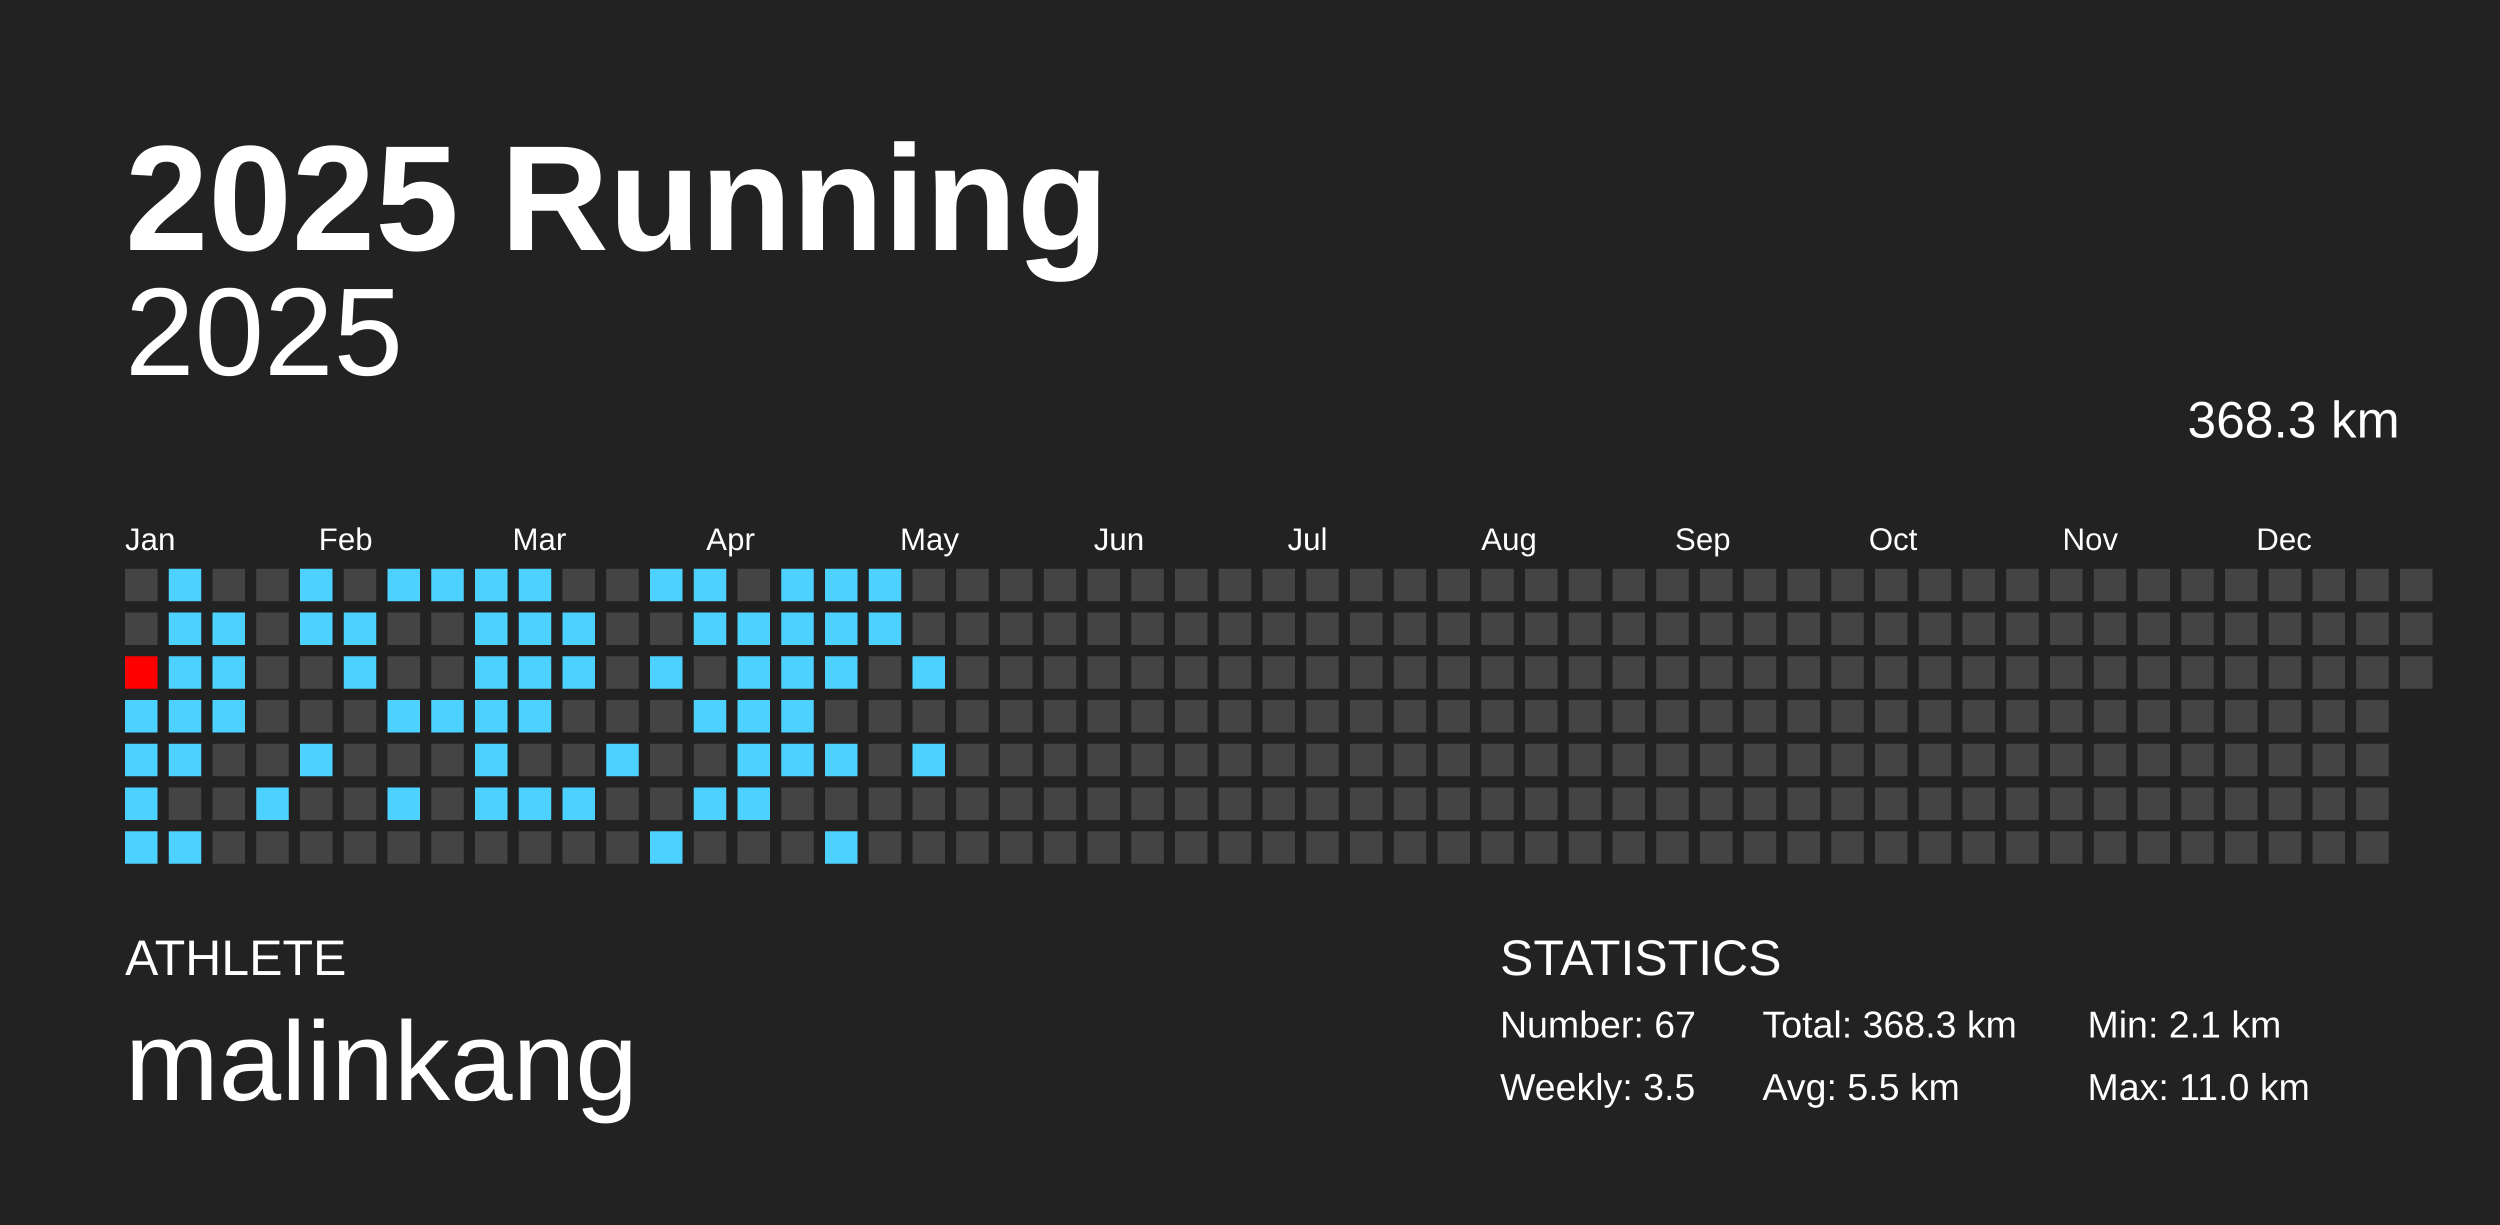
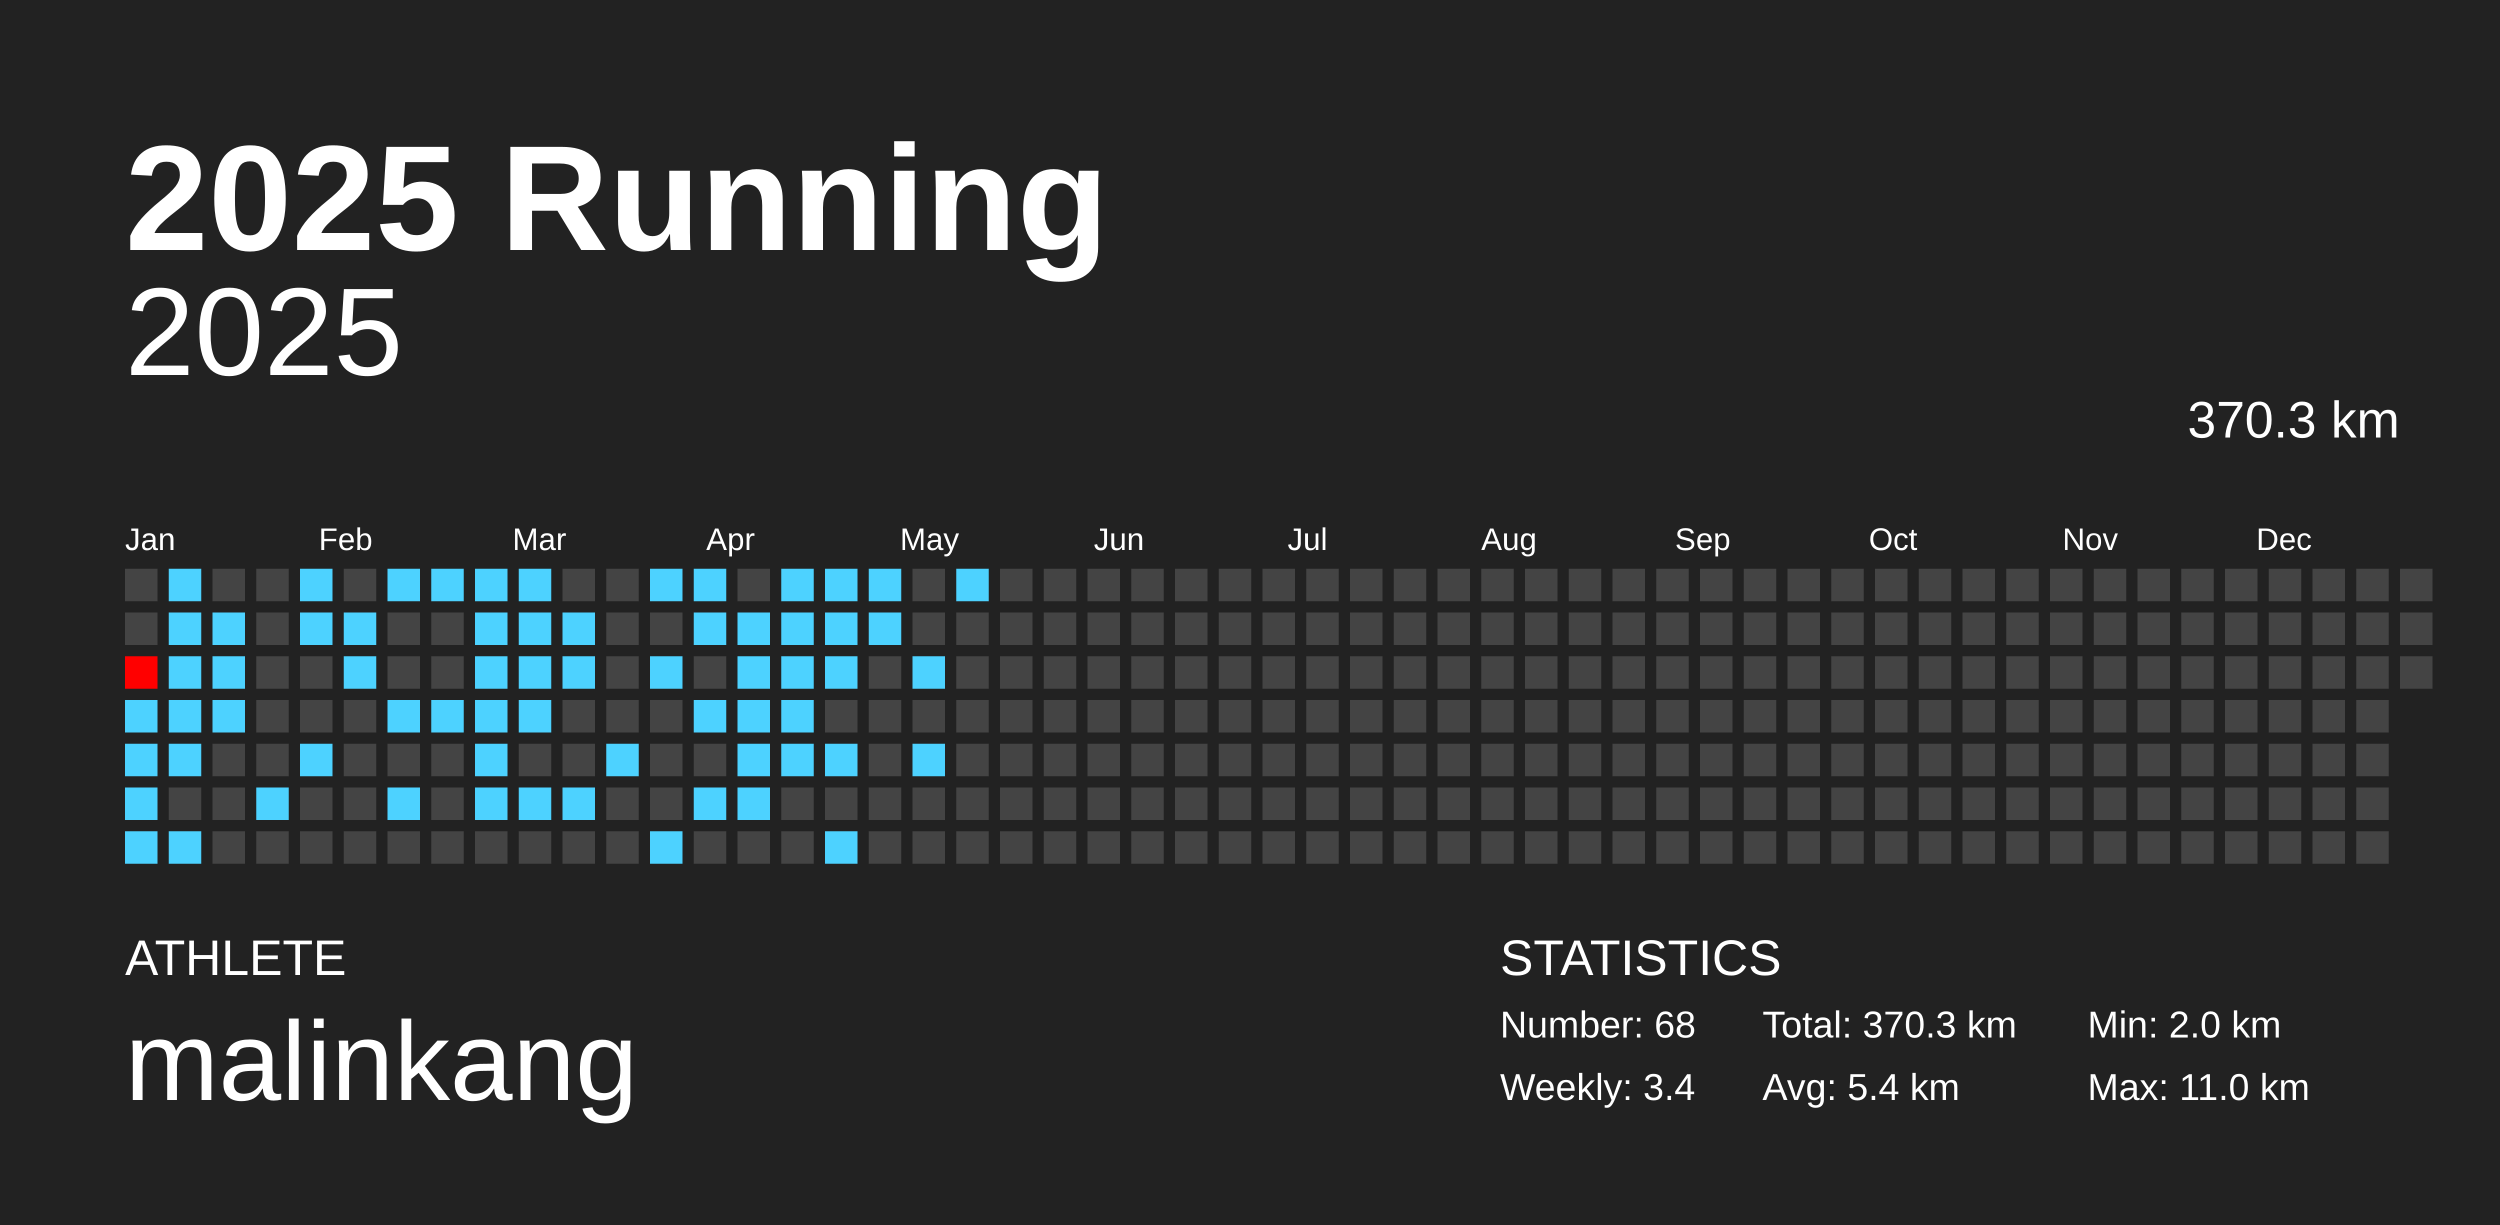
<svg xmlns="http://www.w3.org/2000/svg" baseProfile="full" height="98mm" version="1.1" viewBox="0,0,200,98" width="200mm">
  <defs />
  <rect fill="#222222" height="98" width="200" x="0" y="0" />
  <text fill="#FFFFFF" style="font-size:12px; font-family:Arial; font-weight:bold;" x="10" y="20">2025 Running</text>
  <text fill="#FFFFFF" style="font-size:4px; font-family:Arial" x="10" y="78">ATHLETE</text>
  <text fill="#FFFFFF" style="font-size:9px; font-family:Arial" x="10" y="88">malinkang</text>
  <text fill="#FFFFFF" style="font-size:4px; font-family:Arial" x="120" y="78">STATISTICS</text>
-   <text fill="#FFFFFF" style="font-size:3px; font-family:Arial" x="120" y="83">Number: 67</text>
-   <text fill="#FFFFFF" style="font-size:3px; font-family:Arial" x="120" y="88">Weekly: 3.5</text>
-   <text fill="#FFFFFF" style="font-size:3px; font-family:Arial" x="141" y="83">Total: 368.3 km</text>
-   <text fill="#FFFFFF" style="font-size:3px; font-family:Arial" x="141" y="88">Avg: 5.5 km</text>
-   <text fill="#FFFFFF" style="font-size:3px; font-family:Arial" x="167" y="83">Min: 2.1 km</text>
+   <text fill="#FFFFFF" style="font-size:3px; font-family:Arial" x="120" y="83">Number: 68</text>
+   <text fill="#FFFFFF" style="font-size:3px; font-family:Arial" x="120" y="88">Weekly: 3.4</text>
+   <text fill="#FFFFFF" style="font-size:3px; font-family:Arial" x="141" y="83">Total: 370.3 km</text>
+   <text fill="#FFFFFF" style="font-size:3px; font-family:Arial" x="141" y="88">Avg: 5.4 km</text>
+   <text fill="#FFFFFF" style="font-size:3px; font-family:Arial" x="167" y="83">Min: 2.0 km</text>
  <text fill="#FFFFFF" style="font-size:3px; font-family:Arial" x="167" y="88">Max: 11.0 km</text>
  <text alignment-baseline="hanging" fill="#FFFFFF" style="font-size:10.0px; font-family:Arial;" x="10" y="30">2025</text>
-   <text alignment-baseline="hanging" fill="#FFFFFF" style="font-size:4.125px; font-family:Arial;" x="175" y="35">368.3 km</text>
+   <text alignment-baseline="hanging" fill="#FFFFFF" style="font-size:4.125px; font-family:Arial;" x="175" y="35">370.3 km</text>
  <text fill="#FFFFFF" style="font-size:2.5px; font-family:Arial" x="10.0" y="44">Jan</text>
  <text fill="#FFFFFF" style="font-size:2.5px; font-family:Arial" x="25.5" y="44">Feb</text>
  <text fill="#FFFFFF" style="font-size:2.5px; font-family:Arial" x="41.0" y="44">Mar</text>
  <text fill="#FFFFFF" style="font-size:2.5px; font-family:Arial" x="56.5" y="44">Apr</text>
  <text fill="#FFFFFF" style="font-size:2.5px; font-family:Arial" x="72.0" y="44">May</text>
  <text fill="#FFFFFF" style="font-size:2.5px; font-family:Arial" x="87.5" y="44">Jun</text>
  <text fill="#FFFFFF" style="font-size:2.5px; font-family:Arial" x="103.0" y="44">Jul</text>
  <text fill="#FFFFFF" style="font-size:2.5px; font-family:Arial" x="118.5" y="44">Aug</text>
  <text fill="#FFFFFF" style="font-size:2.5px; font-family:Arial" x="134.0" y="44">Sep</text>
  <text fill="#FFFFFF" style="font-size:2.5px; font-family:Arial" x="149.5" y="44">Oct</text>
  <text fill="#FFFFFF" style="font-size:2.5px; font-family:Arial" x="165.0" y="44">Nov</text>
  <text fill="#FFFFFF" style="font-size:2.5px; font-family:Arial" x="180.5" y="44">Dec</text>
  <rect fill="#444444" height="2.6" width="2.6" x="10.0" y="45.5" />
  <rect fill="#444444" height="2.6" width="2.6" x="10.0" y="49.0" />
  <rect fill="#ff0000" height="2.6" width="2.6" x="10.0" y="52.5" />
  <rect fill="#4dd2ff" height="2.6" width="2.6" x="10.0" y="56.0" />
  <rect fill="#4dd2ff" height="2.6" width="2.6" x="10.0" y="59.5" />
  <rect fill="#4dd2ff" height="2.6" width="2.6" x="10.0" y="63.0" />
  <rect fill="#4dd2ff" height="2.6" width="2.6" x="10.0" y="66.5" />
  <rect fill="#4dd2ff" height="2.6" width="2.6" x="13.5" y="45.5" />
  <rect fill="#4dd2ff" height="2.6" width="2.6" x="13.5" y="49.0" />
  <rect fill="#4dd2ff" height="2.6" width="2.6" x="13.5" y="52.5" />
  <rect fill="#4dd2ff" height="2.6" width="2.6" x="13.5" y="56.0" />
  <rect fill="#4dd2ff" height="2.6" width="2.6" x="13.5" y="59.5" />
  <rect fill="#444444" height="2.6" width="2.6" x="13.5" y="63.0" />
  <rect fill="#4dd2ff" height="2.6" width="2.6" x="13.5" y="66.5" />
  <rect fill="#444444" height="2.6" width="2.6" x="17.0" y="45.5" />
  <rect fill="#4dd2ff" height="2.6" width="2.6" x="17.0" y="49.0" />
  <rect fill="#4dd2ff" height="2.6" width="2.6" x="17.0" y="52.5" />
  <rect fill="#4dd2ff" height="2.6" width="2.6" x="17.0" y="56.0" />
  <rect fill="#444444" height="2.6" width="2.6" x="17.0" y="59.5" />
  <rect fill="#444444" height="2.6" width="2.6" x="17.0" y="63.0" />
  <rect fill="#444444" height="2.6" width="2.6" x="17.0" y="66.5" />
  <rect fill="#444444" height="2.6" width="2.6" x="20.5" y="45.5" />
  <rect fill="#444444" height="2.6" width="2.6" x="20.5" y="49.0" />
  <rect fill="#444444" height="2.6" width="2.6" x="20.5" y="52.5" />
  <rect fill="#444444" height="2.6" width="2.6" x="20.5" y="56.0" />
  <rect fill="#444444" height="2.6" width="2.6" x="20.5" y="59.5" />
  <rect fill="#4dd2ff" height="2.6" width="2.6" x="20.5" y="63.0" />
  <rect fill="#444444" height="2.6" width="2.6" x="20.5" y="66.5" />
  <rect fill="#4dd2ff" height="2.6" width="2.6" x="24.0" y="45.5" />
  <rect fill="#4dd2ff" height="2.6" width="2.6" x="24.0" y="49.0" />
  <rect fill="#444444" height="2.6" width="2.6" x="24.0" y="52.5" />
  <rect fill="#444444" height="2.6" width="2.6" x="24.0" y="56.0" />
  <rect fill="#4dd2ff" height="2.6" width="2.6" x="24.0" y="59.5" />
  <rect fill="#444444" height="2.6" width="2.6" x="24.0" y="63.0" />
  <rect fill="#444444" height="2.6" width="2.6" x="24.0" y="66.5" />
  <rect fill="#444444" height="2.6" width="2.6" x="27.5" y="45.5" />
  <rect fill="#4dd2ff" height="2.6" width="2.6" x="27.5" y="49.0" />
  <rect fill="#4dd2ff" height="2.6" width="2.6" x="27.5" y="52.5" />
  <rect fill="#444444" height="2.6" width="2.6" x="27.5" y="56.0" />
  <rect fill="#444444" height="2.6" width="2.6" x="27.5" y="59.5" />
  <rect fill="#444444" height="2.6" width="2.6" x="27.5" y="63.0" />
  <rect fill="#444444" height="2.6" width="2.6" x="27.5" y="66.5" />
  <rect fill="#4dd2ff" height="2.6" width="2.6" x="31.0" y="45.5" />
  <rect fill="#444444" height="2.6" width="2.6" x="31.0" y="49.0" />
  <rect fill="#444444" height="2.6" width="2.6" x="31.0" y="52.5" />
  <rect fill="#4dd2ff" height="2.6" width="2.6" x="31.0" y="56.0" />
  <rect fill="#444444" height="2.6" width="2.6" x="31.0" y="59.5" />
  <rect fill="#4dd2ff" height="2.6" width="2.6" x="31.0" y="63.0" />
  <rect fill="#444444" height="2.6" width="2.6" x="31.0" y="66.5" />
  <rect fill="#4dd2ff" height="2.6" width="2.6" x="34.5" y="45.5" />
  <rect fill="#444444" height="2.6" width="2.6" x="34.5" y="49.0" />
  <rect fill="#444444" height="2.6" width="2.6" x="34.5" y="52.5" />
  <rect fill="#4dd2ff" height="2.6" width="2.6" x="34.5" y="56.0" />
  <rect fill="#444444" height="2.6" width="2.6" x="34.5" y="59.5" />
  <rect fill="#444444" height="2.6" width="2.6" x="34.5" y="63.0" />
  <rect fill="#444444" height="2.6" width="2.6" x="34.5" y="66.5" />
  <rect fill="#4dd2ff" height="2.6" width="2.6" x="38.0" y="45.5" />
  <rect fill="#4dd2ff" height="2.6" width="2.6" x="38.0" y="49.0" />
  <rect fill="#4dd2ff" height="2.6" width="2.6" x="38.0" y="52.5" />
  <rect fill="#4dd2ff" height="2.6" width="2.6" x="38.0" y="56.0" />
  <rect fill="#4dd2ff" height="2.6" width="2.6" x="38.0" y="59.5" />
  <rect fill="#4dd2ff" height="2.6" width="2.6" x="38.0" y="63.0" />
  <rect fill="#444444" height="2.6" width="2.6" x="38.0" y="66.5" />
  <rect fill="#4dd2ff" height="2.6" width="2.6" x="41.5" y="45.5" />
  <rect fill="#4dd2ff" height="2.6" width="2.6" x="41.5" y="49.0" />
  <rect fill="#4dd2ff" height="2.6" width="2.6" x="41.5" y="52.5" />
  <rect fill="#4dd2ff" height="2.6" width="2.6" x="41.5" y="56.0" />
  <rect fill="#444444" height="2.6" width="2.6" x="41.5" y="59.5" />
  <rect fill="#4dd2ff" height="2.6" width="2.6" x="41.5" y="63.0" />
  <rect fill="#444444" height="2.6" width="2.6" x="41.5" y="66.5" />
  <rect fill="#444444" height="2.6" width="2.6" x="45.0" y="45.5" />
  <rect fill="#4dd2ff" height="2.6" width="2.6" x="45.0" y="49.0" />
  <rect fill="#4dd2ff" height="2.6" width="2.6" x="45.0" y="52.5" />
  <rect fill="#444444" height="2.6" width="2.6" x="45.0" y="56.0" />
  <rect fill="#444444" height="2.6" width="2.6" x="45.0" y="59.5" />
  <rect fill="#4dd2ff" height="2.6" width="2.6" x="45.0" y="63.0" />
  <rect fill="#444444" height="2.6" width="2.6" x="45.0" y="66.5" />
  <rect fill="#444444" height="2.6" width="2.6" x="48.5" y="45.5" />
  <rect fill="#444444" height="2.6" width="2.6" x="48.5" y="49.0" />
  <rect fill="#444444" height="2.6" width="2.6" x="48.5" y="52.5" />
  <rect fill="#444444" height="2.6" width="2.6" x="48.5" y="56.0" />
  <rect fill="#4dd2ff" height="2.6" width="2.6" x="48.5" y="59.5" />
  <rect fill="#444444" height="2.6" width="2.6" x="48.5" y="63.0" />
  <rect fill="#444444" height="2.6" width="2.6" x="48.5" y="66.5" />
  <rect fill="#4dd2ff" height="2.6" width="2.6" x="52.0" y="45.5" />
  <rect fill="#444444" height="2.6" width="2.6" x="52.0" y="49.0" />
  <rect fill="#4dd2ff" height="2.6" width="2.6" x="52.0" y="52.5" />
  <rect fill="#444444" height="2.6" width="2.6" x="52.0" y="56.0" />
  <rect fill="#444444" height="2.6" width="2.6" x="52.0" y="59.5" />
  <rect fill="#444444" height="2.6" width="2.6" x="52.0" y="63.0" />
  <rect fill="#4dd2ff" height="2.6" width="2.6" x="52.0" y="66.5" />
  <rect fill="#4dd2ff" height="2.6" width="2.6" x="55.5" y="45.5" />
  <rect fill="#4dd2ff" height="2.6" width="2.6" x="55.5" y="49.0" />
  <rect fill="#444444" height="2.6" width="2.6" x="55.5" y="52.5" />
  <rect fill="#4dd2ff" height="2.6" width="2.6" x="55.5" y="56.0" />
  <rect fill="#444444" height="2.6" width="2.6" x="55.5" y="59.5" />
  <rect fill="#4dd2ff" height="2.6" width="2.6" x="55.5" y="63.0" />
  <rect fill="#444444" height="2.6" width="2.6" x="55.5" y="66.5" />
  <rect fill="#444444" height="2.6" width="2.6" x="59.0" y="45.5" />
  <rect fill="#4dd2ff" height="2.6" width="2.6" x="59.0" y="49.0" />
  <rect fill="#4dd2ff" height="2.6" width="2.6" x="59.0" y="52.5" />
  <rect fill="#4dd2ff" height="2.6" width="2.6" x="59.0" y="56.0" />
  <rect fill="#4dd2ff" height="2.6" width="2.6" x="59.0" y="59.5" />
  <rect fill="#4dd2ff" height="2.6" width="2.6" x="59.0" y="63.0" />
  <rect fill="#444444" height="2.6" width="2.6" x="59.0" y="66.5" />
  <rect fill="#4dd2ff" height="2.6" width="2.6" x="62.5" y="45.5" />
  <rect fill="#4dd2ff" height="2.6" width="2.6" x="62.5" y="49.0" />
  <rect fill="#4dd2ff" height="2.6" width="2.6" x="62.5" y="52.5" />
  <rect fill="#4dd2ff" height="2.6" width="2.6" x="62.5" y="56.0" />
  <rect fill="#4dd2ff" height="2.6" width="2.6" x="62.5" y="59.5" />
  <rect fill="#444444" height="2.6" width="2.6" x="62.5" y="63.0" />
  <rect fill="#444444" height="2.6" width="2.6" x="62.5" y="66.5" />
  <rect fill="#4dd2ff" height="2.6" width="2.6" x="66.0" y="45.5" />
  <rect fill="#4dd2ff" height="2.6" width="2.6" x="66.0" y="49.0" />
  <rect fill="#4dd2ff" height="2.6" width="2.6" x="66.0" y="52.5" />
  <rect fill="#444444" height="2.6" width="2.6" x="66.0" y="56.0" />
  <rect fill="#4dd2ff" height="2.6" width="2.6" x="66.0" y="59.5" />
  <rect fill="#444444" height="2.6" width="2.6" x="66.0" y="63.0" />
  <rect fill="#4dd2ff" height="2.6" width="2.6" x="66.0" y="66.5" />
  <rect fill="#4dd2ff" height="2.6" width="2.6" x="69.5" y="45.5" />
  <rect fill="#4dd2ff" height="2.6" width="2.6" x="69.5" y="49.0" />
  <rect fill="#444444" height="2.6" width="2.6" x="69.5" y="52.5" />
  <rect fill="#444444" height="2.6" width="2.6" x="69.5" y="56.0" />
  <rect fill="#444444" height="2.6" width="2.6" x="69.5" y="59.5" />
  <rect fill="#444444" height="2.6" width="2.6" x="69.5" y="63.0" />
  <rect fill="#444444" height="2.6" width="2.6" x="69.5" y="66.5" />
  <rect fill="#444444" height="2.6" width="2.6" x="73.0" y="45.5" />
  <rect fill="#444444" height="2.6" width="2.6" x="73.0" y="49.0" />
  <rect fill="#4dd2ff" height="2.6" width="2.6" x="73.0" y="52.5" />
  <rect fill="#444444" height="2.6" width="2.6" x="73.0" y="56.0" />
  <rect fill="#4dd2ff" height="2.6" width="2.6" x="73.0" y="59.5" />
  <rect fill="#444444" height="2.6" width="2.6" x="73.0" y="63.0" />
  <rect fill="#444444" height="2.6" width="2.6" x="73.0" y="66.5" />
-   <rect fill="#444444" height="2.6" width="2.6" x="76.5" y="45.5" />
+   <rect fill="#4dd2ff" height="2.6" width="2.6" x="76.5" y="45.5" />
  <rect fill="#444444" height="2.6" width="2.6" x="76.5" y="49.0" />
  <rect fill="#444444" height="2.6" width="2.6" x="76.5" y="52.5" />
  <rect fill="#444444" height="2.6" width="2.6" x="76.5" y="56.0" />
  <rect fill="#444444" height="2.6" width="2.6" x="76.5" y="59.5" />
  <rect fill="#444444" height="2.6" width="2.6" x="76.5" y="63.0" />
  <rect fill="#444444" height="2.6" width="2.6" x="76.5" y="66.5" />
  <rect fill="#444444" height="2.6" width="2.6" x="80.0" y="45.5" />
  <rect fill="#444444" height="2.6" width="2.6" x="80.0" y="49.0" />
  <rect fill="#444444" height="2.6" width="2.6" x="80.0" y="52.5" />
  <rect fill="#444444" height="2.6" width="2.6" x="80.0" y="56.0" />
  <rect fill="#444444" height="2.6" width="2.6" x="80.0" y="59.5" />
  <rect fill="#444444" height="2.6" width="2.6" x="80.0" y="63.0" />
  <rect fill="#444444" height="2.6" width="2.6" x="80.0" y="66.5" />
  <rect fill="#444444" height="2.6" width="2.6" x="83.5" y="45.5" />
  <rect fill="#444444" height="2.6" width="2.6" x="83.5" y="49.0" />
  <rect fill="#444444" height="2.6" width="2.6" x="83.5" y="52.5" />
  <rect fill="#444444" height="2.6" width="2.6" x="83.5" y="56.0" />
  <rect fill="#444444" height="2.6" width="2.6" x="83.5" y="59.5" />
  <rect fill="#444444" height="2.6" width="2.6" x="83.5" y="63.0" />
  <rect fill="#444444" height="2.6" width="2.6" x="83.5" y="66.5" />
  <rect fill="#444444" height="2.6" width="2.6" x="87.0" y="45.5" />
  <rect fill="#444444" height="2.6" width="2.6" x="87.0" y="49.0" />
  <rect fill="#444444" height="2.6" width="2.6" x="87.0" y="52.5" />
  <rect fill="#444444" height="2.6" width="2.6" x="87.0" y="56.0" />
  <rect fill="#444444" height="2.6" width="2.6" x="87.0" y="59.5" />
  <rect fill="#444444" height="2.6" width="2.6" x="87.0" y="63.0" />
  <rect fill="#444444" height="2.6" width="2.6" x="87.0" y="66.5" />
  <rect fill="#444444" height="2.6" width="2.6" x="90.5" y="45.5" />
  <rect fill="#444444" height="2.6" width="2.6" x="90.5" y="49.0" />
  <rect fill="#444444" height="2.6" width="2.6" x="90.5" y="52.5" />
  <rect fill="#444444" height="2.6" width="2.6" x="90.5" y="56.0" />
  <rect fill="#444444" height="2.6" width="2.6" x="90.5" y="59.5" />
  <rect fill="#444444" height="2.6" width="2.6" x="90.5" y="63.0" />
  <rect fill="#444444" height="2.6" width="2.6" x="90.5" y="66.5" />
  <rect fill="#444444" height="2.6" width="2.6" x="94.0" y="45.5" />
  <rect fill="#444444" height="2.6" width="2.6" x="94.0" y="49.0" />
  <rect fill="#444444" height="2.6" width="2.6" x="94.0" y="52.5" />
  <rect fill="#444444" height="2.6" width="2.6" x="94.0" y="56.0" />
  <rect fill="#444444" height="2.6" width="2.6" x="94.0" y="59.5" />
  <rect fill="#444444" height="2.6" width="2.6" x="94.0" y="63.0" />
  <rect fill="#444444" height="2.6" width="2.6" x="94.0" y="66.5" />
  <rect fill="#444444" height="2.6" width="2.6" x="97.5" y="45.5" />
  <rect fill="#444444" height="2.6" width="2.6" x="97.5" y="49.0" />
  <rect fill="#444444" height="2.6" width="2.6" x="97.5" y="52.5" />
  <rect fill="#444444" height="2.6" width="2.6" x="97.5" y="56.0" />
  <rect fill="#444444" height="2.6" width="2.6" x="97.5" y="59.5" />
  <rect fill="#444444" height="2.6" width="2.6" x="97.5" y="63.0" />
  <rect fill="#444444" height="2.6" width="2.6" x="97.5" y="66.5" />
  <rect fill="#444444" height="2.6" width="2.6" x="101.0" y="45.5" />
  <rect fill="#444444" height="2.6" width="2.6" x="101.0" y="49.0" />
  <rect fill="#444444" height="2.6" width="2.6" x="101.0" y="52.5" />
  <rect fill="#444444" height="2.6" width="2.6" x="101.0" y="56.0" />
  <rect fill="#444444" height="2.6" width="2.6" x="101.0" y="59.5" />
  <rect fill="#444444" height="2.6" width="2.6" x="101.0" y="63.0" />
  <rect fill="#444444" height="2.6" width="2.6" x="101.0" y="66.5" />
  <rect fill="#444444" height="2.6" width="2.6" x="104.5" y="45.5" />
  <rect fill="#444444" height="2.6" width="2.6" x="104.5" y="49.0" />
  <rect fill="#444444" height="2.6" width="2.6" x="104.5" y="52.5" />
  <rect fill="#444444" height="2.6" width="2.6" x="104.5" y="56.0" />
  <rect fill="#444444" height="2.6" width="2.6" x="104.5" y="59.5" />
  <rect fill="#444444" height="2.6" width="2.6" x="104.5" y="63.0" />
  <rect fill="#444444" height="2.6" width="2.6" x="104.5" y="66.5" />
  <rect fill="#444444" height="2.6" width="2.6" x="108.0" y="45.5" />
  <rect fill="#444444" height="2.6" width="2.6" x="108.0" y="49.0" />
  <rect fill="#444444" height="2.6" width="2.6" x="108.0" y="52.5" />
  <rect fill="#444444" height="2.6" width="2.6" x="108.0" y="56.0" />
  <rect fill="#444444" height="2.6" width="2.6" x="108.0" y="59.5" />
  <rect fill="#444444" height="2.6" width="2.6" x="108.0" y="63.0" />
  <rect fill="#444444" height="2.6" width="2.6" x="108.0" y="66.5" />
  <rect fill="#444444" height="2.6" width="2.6" x="111.5" y="45.5" />
  <rect fill="#444444" height="2.6" width="2.6" x="111.5" y="49.0" />
  <rect fill="#444444" height="2.6" width="2.6" x="111.5" y="52.5" />
  <rect fill="#444444" height="2.6" width="2.6" x="111.5" y="56.0" />
  <rect fill="#444444" height="2.6" width="2.6" x="111.5" y="59.5" />
  <rect fill="#444444" height="2.6" width="2.6" x="111.5" y="63.0" />
  <rect fill="#444444" height="2.6" width="2.6" x="111.5" y="66.5" />
  <rect fill="#444444" height="2.6" width="2.6" x="115.0" y="45.5" />
  <rect fill="#444444" height="2.6" width="2.6" x="115.0" y="49.0" />
  <rect fill="#444444" height="2.6" width="2.6" x="115.0" y="52.5" />
  <rect fill="#444444" height="2.6" width="2.6" x="115.0" y="56.0" />
  <rect fill="#444444" height="2.6" width="2.6" x="115.0" y="59.5" />
  <rect fill="#444444" height="2.6" width="2.6" x="115.0" y="63.0" />
  <rect fill="#444444" height="2.6" width="2.6" x="115.0" y="66.5" />
  <rect fill="#444444" height="2.6" width="2.6" x="118.5" y="45.5" />
  <rect fill="#444444" height="2.6" width="2.6" x="118.5" y="49.0" />
  <rect fill="#444444" height="2.6" width="2.6" x="118.5" y="52.5" />
  <rect fill="#444444" height="2.6" width="2.6" x="118.5" y="56.0" />
  <rect fill="#444444" height="2.6" width="2.6" x="118.5" y="59.5" />
  <rect fill="#444444" height="2.6" width="2.6" x="118.5" y="63.0" />
  <rect fill="#444444" height="2.6" width="2.6" x="118.5" y="66.5" />
  <rect fill="#444444" height="2.6" width="2.6" x="122.0" y="45.5" />
  <rect fill="#444444" height="2.6" width="2.6" x="122.0" y="49.0" />
  <rect fill="#444444" height="2.6" width="2.6" x="122.0" y="52.5" />
  <rect fill="#444444" height="2.6" width="2.6" x="122.0" y="56.0" />
  <rect fill="#444444" height="2.6" width="2.6" x="122.0" y="59.5" />
  <rect fill="#444444" height="2.6" width="2.6" x="122.0" y="63.0" />
  <rect fill="#444444" height="2.6" width="2.6" x="122.0" y="66.5" />
  <rect fill="#444444" height="2.6" width="2.6" x="125.5" y="45.5" />
  <rect fill="#444444" height="2.6" width="2.6" x="125.5" y="49.0" />
  <rect fill="#444444" height="2.6" width="2.6" x="125.5" y="52.5" />
  <rect fill="#444444" height="2.6" width="2.6" x="125.5" y="56.0" />
  <rect fill="#444444" height="2.6" width="2.6" x="125.5" y="59.5" />
  <rect fill="#444444" height="2.6" width="2.6" x="125.5" y="63.0" />
  <rect fill="#444444" height="2.6" width="2.6" x="125.5" y="66.5" />
  <rect fill="#444444" height="2.6" width="2.6" x="129.0" y="45.5" />
  <rect fill="#444444" height="2.6" width="2.6" x="129.0" y="49.0" />
  <rect fill="#444444" height="2.6" width="2.6" x="129.0" y="52.5" />
  <rect fill="#444444" height="2.6" width="2.6" x="129.0" y="56.0" />
  <rect fill="#444444" height="2.6" width="2.6" x="129.0" y="59.5" />
  <rect fill="#444444" height="2.6" width="2.6" x="129.0" y="63.0" />
  <rect fill="#444444" height="2.6" width="2.6" x="129.0" y="66.5" />
  <rect fill="#444444" height="2.6" width="2.6" x="132.5" y="45.5" />
  <rect fill="#444444" height="2.6" width="2.6" x="132.5" y="49.0" />
  <rect fill="#444444" height="2.6" width="2.6" x="132.5" y="52.5" />
  <rect fill="#444444" height="2.6" width="2.6" x="132.5" y="56.0" />
  <rect fill="#444444" height="2.6" width="2.6" x="132.5" y="59.5" />
  <rect fill="#444444" height="2.6" width="2.6" x="132.5" y="63.0" />
  <rect fill="#444444" height="2.6" width="2.6" x="132.5" y="66.5" />
  <rect fill="#444444" height="2.6" width="2.6" x="136.0" y="45.5" />
  <rect fill="#444444" height="2.6" width="2.6" x="136.0" y="49.0" />
  <rect fill="#444444" height="2.6" width="2.6" x="136.0" y="52.5" />
  <rect fill="#444444" height="2.6" width="2.6" x="136.0" y="56.0" />
  <rect fill="#444444" height="2.6" width="2.6" x="136.0" y="59.5" />
  <rect fill="#444444" height="2.6" width="2.6" x="136.0" y="63.0" />
  <rect fill="#444444" height="2.6" width="2.6" x="136.0" y="66.5" />
  <rect fill="#444444" height="2.6" width="2.6" x="139.5" y="45.5" />
  <rect fill="#444444" height="2.6" width="2.6" x="139.5" y="49.0" />
  <rect fill="#444444" height="2.6" width="2.6" x="139.5" y="52.5" />
  <rect fill="#444444" height="2.6" width="2.6" x="139.5" y="56.0" />
  <rect fill="#444444" height="2.6" width="2.6" x="139.5" y="59.5" />
  <rect fill="#444444" height="2.6" width="2.6" x="139.5" y="63.0" />
  <rect fill="#444444" height="2.6" width="2.6" x="139.5" y="66.5" />
  <rect fill="#444444" height="2.6" width="2.6" x="143.0" y="45.5" />
  <rect fill="#444444" height="2.6" width="2.6" x="143.0" y="49.0" />
  <rect fill="#444444" height="2.6" width="2.6" x="143.0" y="52.5" />
  <rect fill="#444444" height="2.6" width="2.6" x="143.0" y="56.0" />
  <rect fill="#444444" height="2.6" width="2.6" x="143.0" y="59.5" />
  <rect fill="#444444" height="2.6" width="2.6" x="143.0" y="63.0" />
  <rect fill="#444444" height="2.6" width="2.6" x="143.0" y="66.5" />
  <rect fill="#444444" height="2.6" width="2.6" x="146.5" y="45.5" />
  <rect fill="#444444" height="2.6" width="2.6" x="146.5" y="49.0" />
  <rect fill="#444444" height="2.6" width="2.6" x="146.5" y="52.5" />
  <rect fill="#444444" height="2.6" width="2.6" x="146.5" y="56.0" />
  <rect fill="#444444" height="2.6" width="2.6" x="146.5" y="59.5" />
  <rect fill="#444444" height="2.6" width="2.6" x="146.5" y="63.0" />
  <rect fill="#444444" height="2.6" width="2.6" x="146.5" y="66.5" />
  <rect fill="#444444" height="2.6" width="2.6" x="150.0" y="45.5" />
  <rect fill="#444444" height="2.6" width="2.6" x="150.0" y="49.0" />
  <rect fill="#444444" height="2.6" width="2.6" x="150.0" y="52.5" />
  <rect fill="#444444" height="2.6" width="2.6" x="150.0" y="56.0" />
  <rect fill="#444444" height="2.6" width="2.6" x="150.0" y="59.5" />
  <rect fill="#444444" height="2.6" width="2.6" x="150.0" y="63.0" />
  <rect fill="#444444" height="2.6" width="2.6" x="150.0" y="66.5" />
  <rect fill="#444444" height="2.6" width="2.6" x="153.5" y="45.5" />
  <rect fill="#444444" height="2.6" width="2.6" x="153.5" y="49.0" />
  <rect fill="#444444" height="2.6" width="2.6" x="153.5" y="52.5" />
  <rect fill="#444444" height="2.6" width="2.6" x="153.5" y="56.0" />
  <rect fill="#444444" height="2.6" width="2.6" x="153.5" y="59.5" />
  <rect fill="#444444" height="2.6" width="2.6" x="153.5" y="63.0" />
  <rect fill="#444444" height="2.6" width="2.6" x="153.5" y="66.5" />
  <rect fill="#444444" height="2.6" width="2.6" x="157.0" y="45.5" />
  <rect fill="#444444" height="2.6" width="2.6" x="157.0" y="49.0" />
  <rect fill="#444444" height="2.6" width="2.6" x="157.0" y="52.5" />
  <rect fill="#444444" height="2.6" width="2.6" x="157.0" y="56.0" />
  <rect fill="#444444" height="2.6" width="2.6" x="157.0" y="59.5" />
  <rect fill="#444444" height="2.6" width="2.6" x="157.0" y="63.0" />
  <rect fill="#444444" height="2.6" width="2.6" x="157.0" y="66.5" />
  <rect fill="#444444" height="2.6" width="2.6" x="160.5" y="45.5" />
  <rect fill="#444444" height="2.6" width="2.6" x="160.5" y="49.0" />
  <rect fill="#444444" height="2.6" width="2.6" x="160.5" y="52.5" />
  <rect fill="#444444" height="2.6" width="2.6" x="160.5" y="56.0" />
  <rect fill="#444444" height="2.6" width="2.6" x="160.5" y="59.5" />
  <rect fill="#444444" height="2.6" width="2.6" x="160.5" y="63.0" />
  <rect fill="#444444" height="2.6" width="2.6" x="160.5" y="66.5" />
  <rect fill="#444444" height="2.6" width="2.6" x="164.0" y="45.5" />
  <rect fill="#444444" height="2.6" width="2.6" x="164.0" y="49.0" />
  <rect fill="#444444" height="2.6" width="2.6" x="164.0" y="52.5" />
  <rect fill="#444444" height="2.6" width="2.6" x="164.0" y="56.0" />
  <rect fill="#444444" height="2.6" width="2.6" x="164.0" y="59.5" />
  <rect fill="#444444" height="2.6" width="2.6" x="164.0" y="63.0" />
  <rect fill="#444444" height="2.6" width="2.6" x="164.0" y="66.5" />
  <rect fill="#444444" height="2.6" width="2.6" x="167.5" y="45.5" />
  <rect fill="#444444" height="2.6" width="2.6" x="167.5" y="49.0" />
  <rect fill="#444444" height="2.6" width="2.6" x="167.5" y="52.5" />
  <rect fill="#444444" height="2.6" width="2.6" x="167.5" y="56.0" />
  <rect fill="#444444" height="2.6" width="2.6" x="167.5" y="59.5" />
  <rect fill="#444444" height="2.6" width="2.6" x="167.5" y="63.0" />
  <rect fill="#444444" height="2.6" width="2.6" x="167.5" y="66.5" />
  <rect fill="#444444" height="2.6" width="2.6" x="171.0" y="45.5" />
  <rect fill="#444444" height="2.6" width="2.6" x="171.0" y="49.0" />
  <rect fill="#444444" height="2.6" width="2.6" x="171.0" y="52.5" />
  <rect fill="#444444" height="2.6" width="2.6" x="171.0" y="56.0" />
  <rect fill="#444444" height="2.6" width="2.6" x="171.0" y="59.5" />
  <rect fill="#444444" height="2.6" width="2.6" x="171.0" y="63.0" />
  <rect fill="#444444" height="2.6" width="2.6" x="171.0" y="66.5" />
  <rect fill="#444444" height="2.6" width="2.6" x="174.5" y="45.5" />
  <rect fill="#444444" height="2.6" width="2.6" x="174.5" y="49.0" />
  <rect fill="#444444" height="2.6" width="2.6" x="174.5" y="52.5" />
  <rect fill="#444444" height="2.6" width="2.6" x="174.5" y="56.0" />
  <rect fill="#444444" height="2.6" width="2.6" x="174.5" y="59.5" />
  <rect fill="#444444" height="2.6" width="2.6" x="174.5" y="63.0" />
  <rect fill="#444444" height="2.6" width="2.6" x="174.5" y="66.5" />
  <rect fill="#444444" height="2.6" width="2.6" x="178.0" y="45.5" />
  <rect fill="#444444" height="2.6" width="2.6" x="178.0" y="49.0" />
  <rect fill="#444444" height="2.6" width="2.6" x="178.0" y="52.5" />
  <rect fill="#444444" height="2.6" width="2.6" x="178.0" y="56.0" />
  <rect fill="#444444" height="2.6" width="2.6" x="178.0" y="59.5" />
  <rect fill="#444444" height="2.6" width="2.6" x="178.0" y="63.0" />
  <rect fill="#444444" height="2.6" width="2.6" x="178.0" y="66.5" />
  <rect fill="#444444" height="2.6" width="2.6" x="181.5" y="45.5" />
  <rect fill="#444444" height="2.6" width="2.6" x="181.5" y="49.0" />
  <rect fill="#444444" height="2.6" width="2.6" x="181.5" y="52.5" />
  <rect fill="#444444" height="2.6" width="2.6" x="181.5" y="56.0" />
  <rect fill="#444444" height="2.6" width="2.6" x="181.5" y="59.5" />
  <rect fill="#444444" height="2.6" width="2.6" x="181.5" y="63.0" />
  <rect fill="#444444" height="2.6" width="2.6" x="181.5" y="66.5" />
  <rect fill="#444444" height="2.6" width="2.6" x="185.0" y="45.5" />
  <rect fill="#444444" height="2.6" width="2.6" x="185.0" y="49.0" />
  <rect fill="#444444" height="2.6" width="2.6" x="185.0" y="52.5" />
  <rect fill="#444444" height="2.6" width="2.6" x="185.0" y="56.0" />
  <rect fill="#444444" height="2.6" width="2.6" x="185.0" y="59.5" />
  <rect fill="#444444" height="2.6" width="2.6" x="185.0" y="63.0" />
  <rect fill="#444444" height="2.6" width="2.6" x="185.0" y="66.5" />
  <rect fill="#444444" height="2.6" width="2.6" x="188.5" y="45.5" />
  <rect fill="#444444" height="2.6" width="2.6" x="188.5" y="49.0" />
  <rect fill="#444444" height="2.6" width="2.6" x="188.5" y="52.5" />
  <rect fill="#444444" height="2.6" width="2.6" x="188.5" y="56.0" />
  <rect fill="#444444" height="2.6" width="2.6" x="188.5" y="59.5" />
  <rect fill="#444444" height="2.6" width="2.6" x="188.5" y="63.0" />
  <rect fill="#444444" height="2.6" width="2.6" x="188.5" y="66.5" />
  <rect fill="#444444" height="2.6" width="2.6" x="192.0" y="45.5" />
  <rect fill="#444444" height="2.6" width="2.6" x="192.0" y="49.0" />
  <rect fill="#444444" height="2.6" width="2.6" x="192.0" y="52.5" />
</svg>
